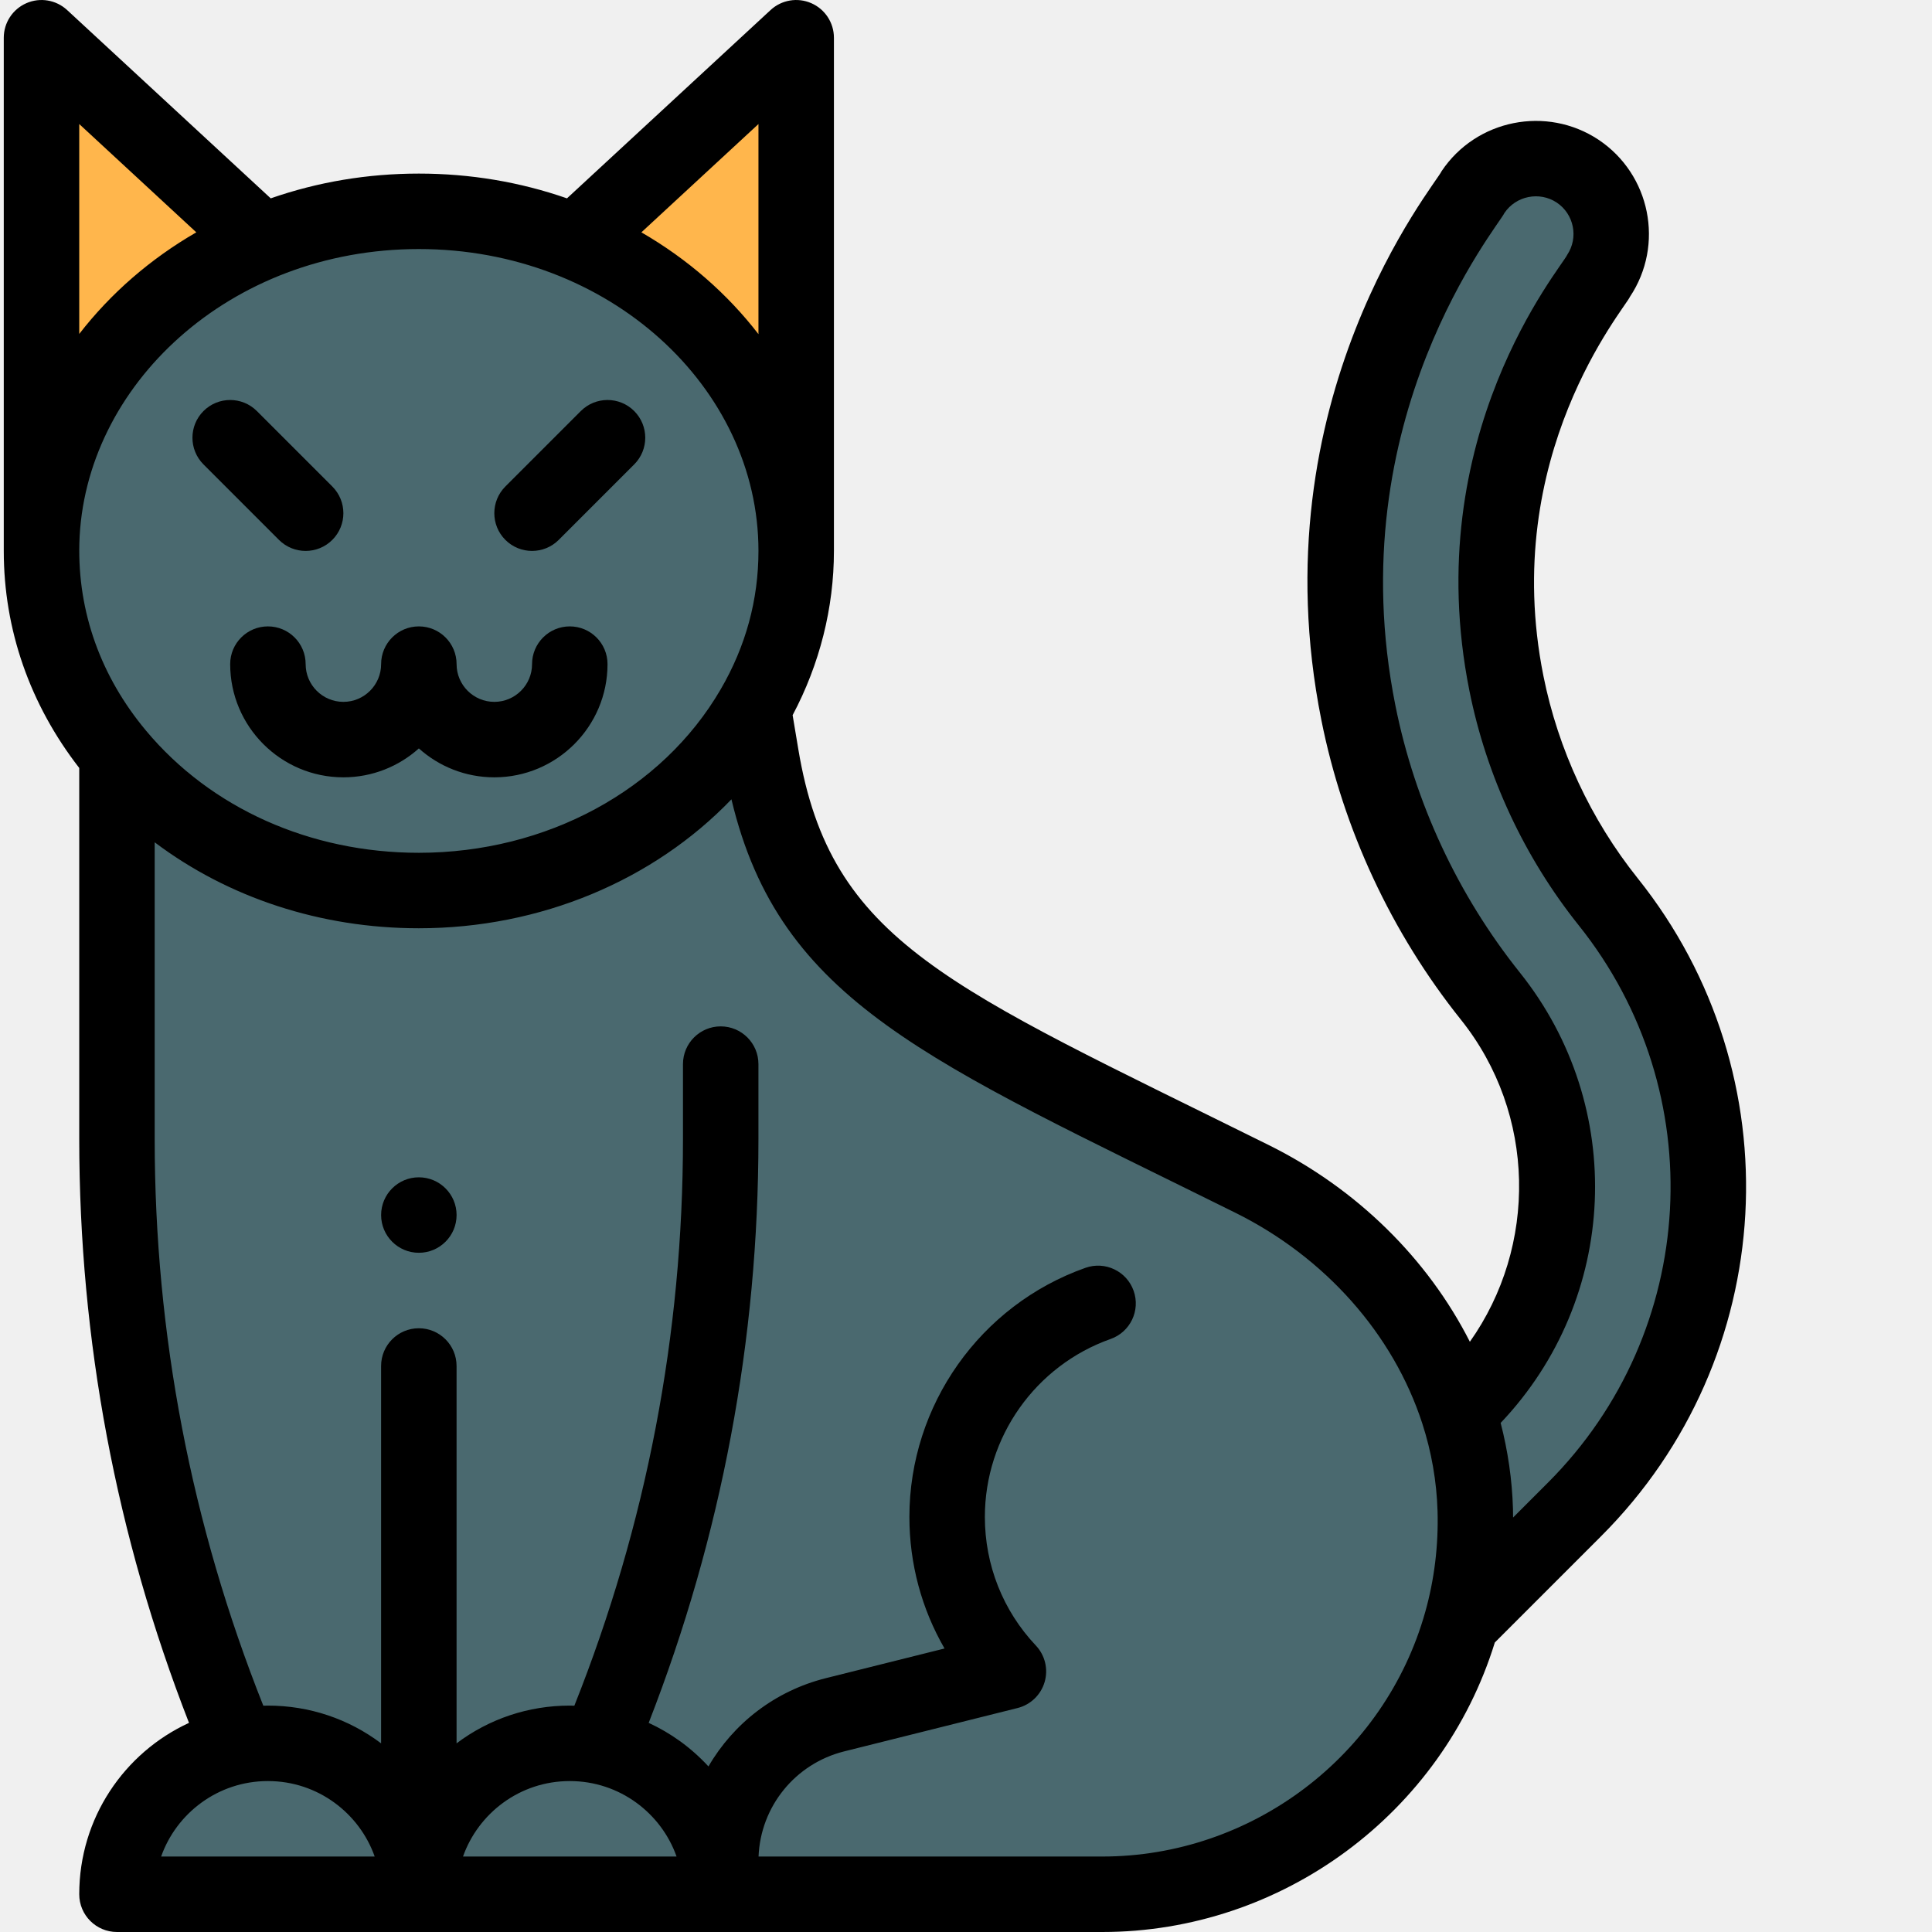
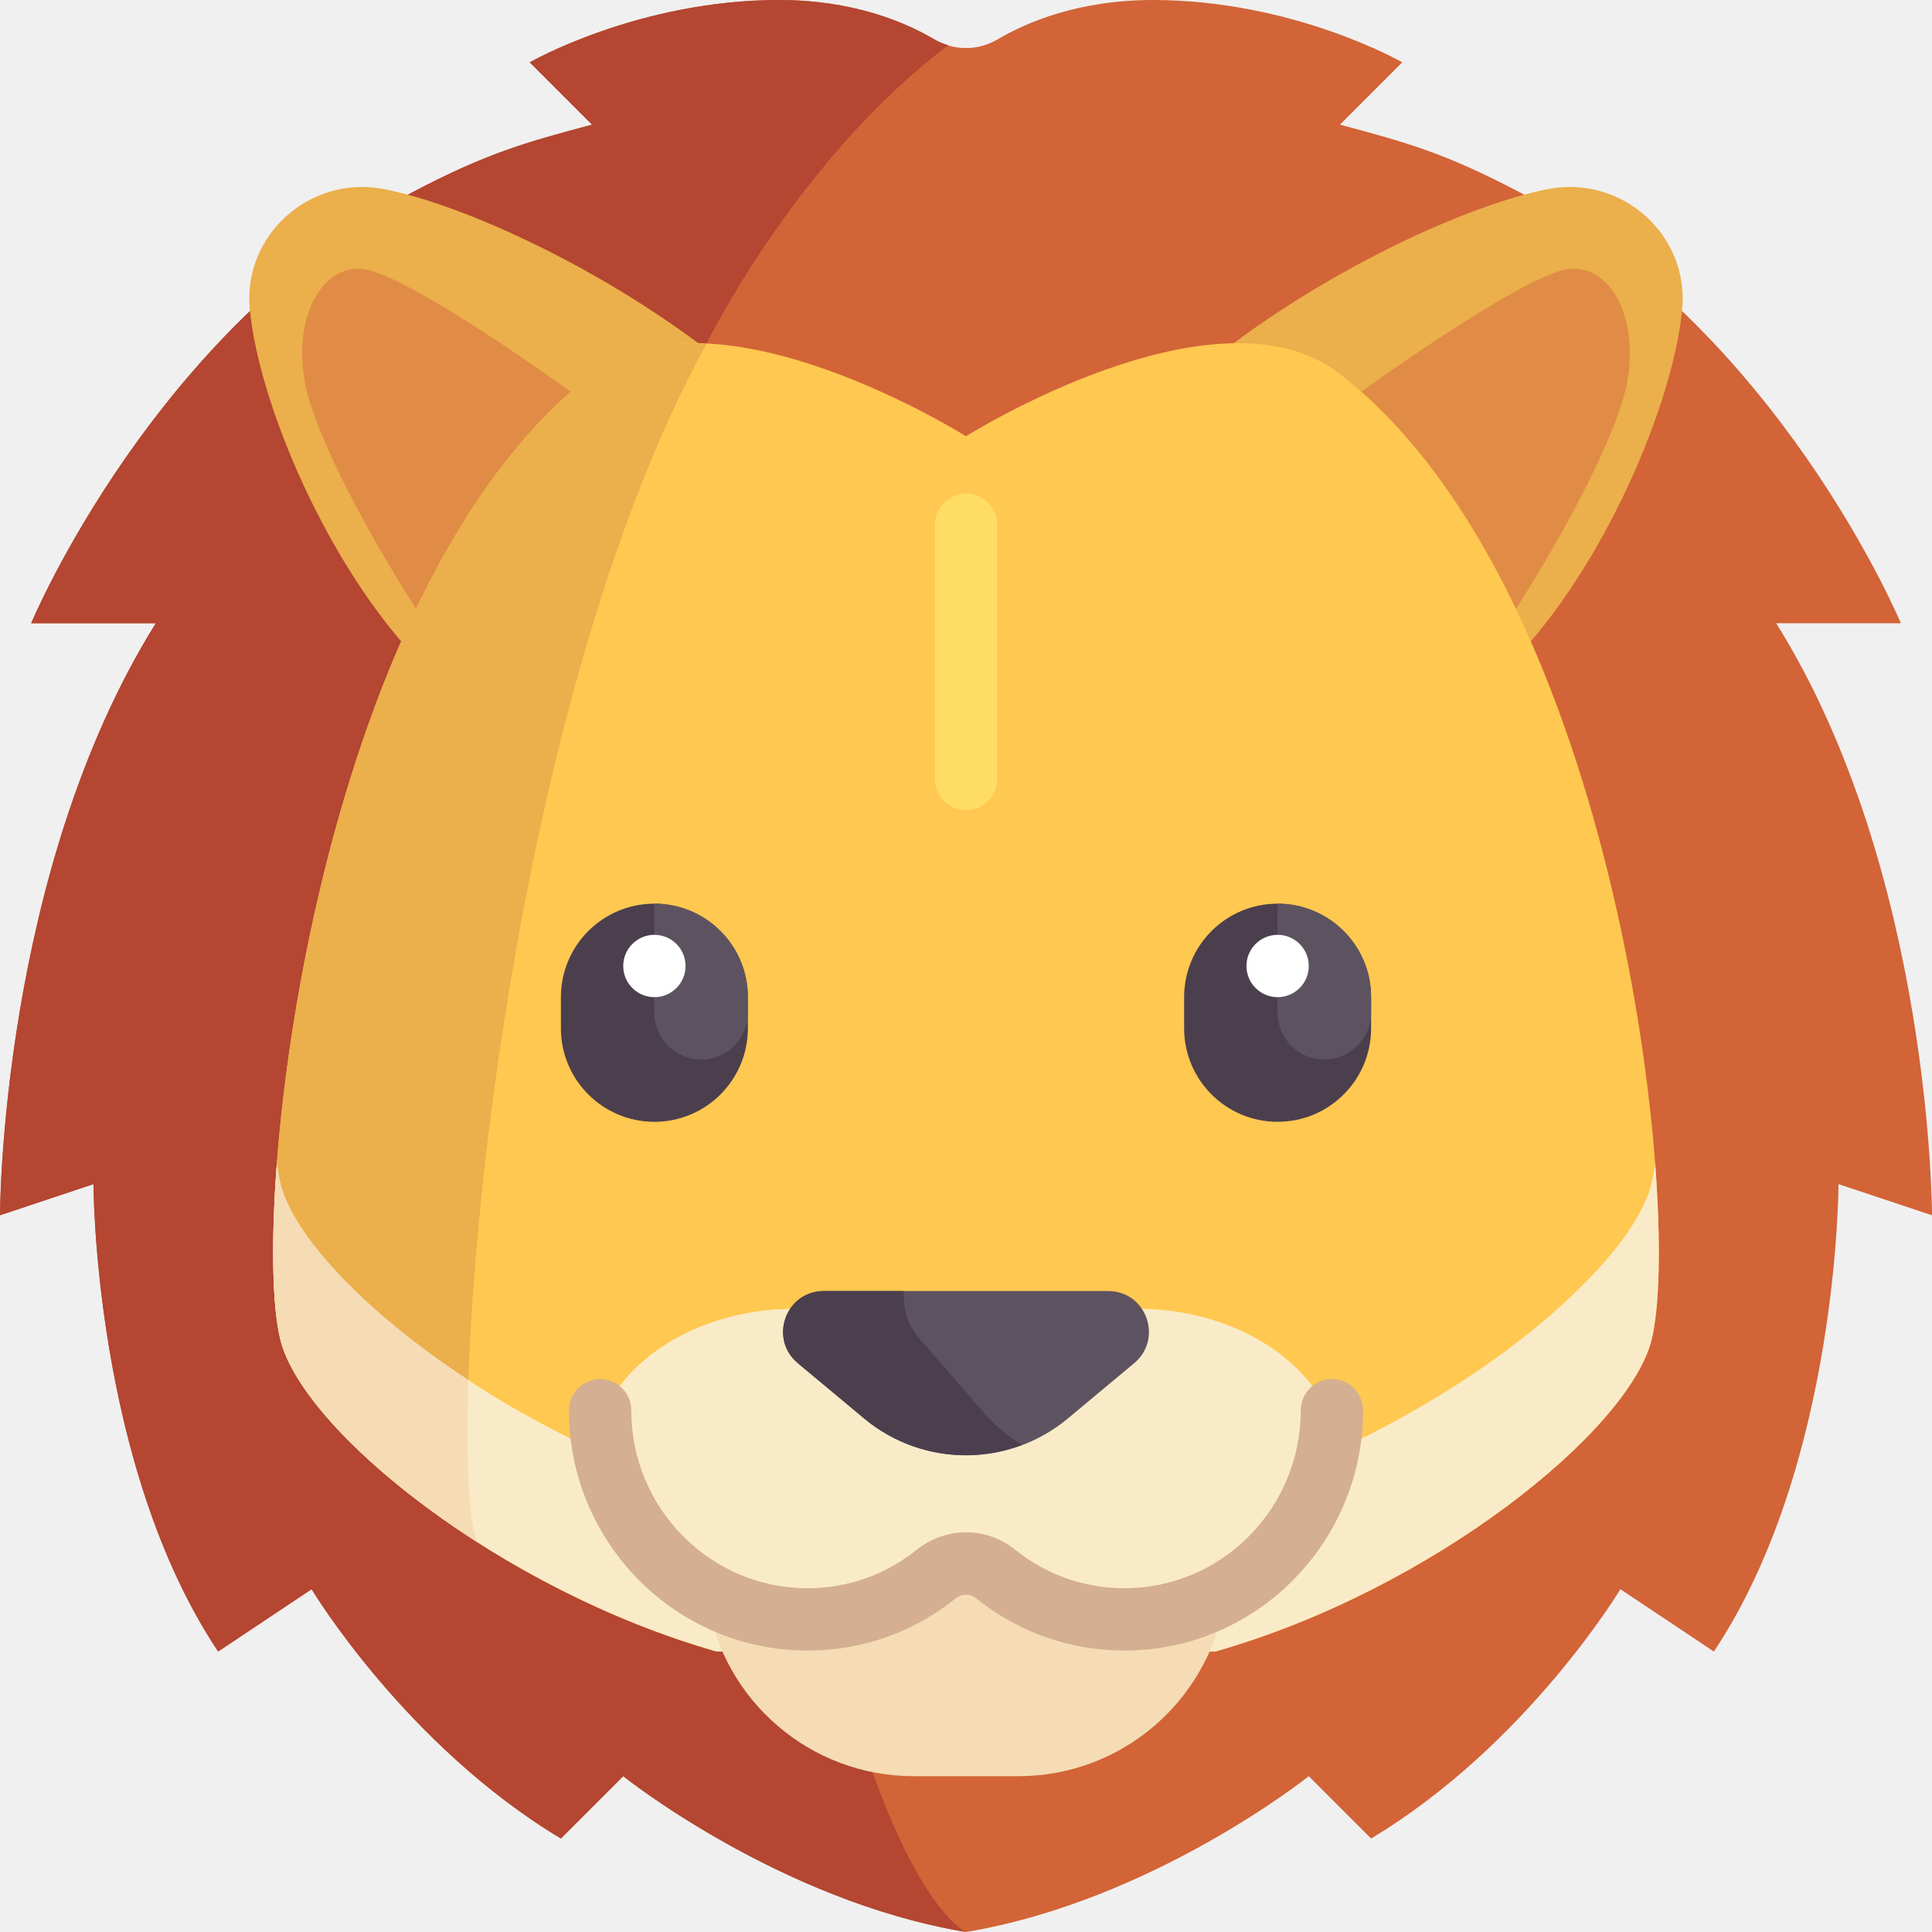
- <svg xmlns="http://www.w3.org/2000/svg" height="200pt" viewBox="0 0 511 512" width="200pt">
-   <path d="m10.5 10v133.68h.031l58.457-79.578zm0 0" fill="#ffb64c" />
-   <path d="m152.008 64.102 58.492 81.898v-136zm0 0" fill="#ffb64c" />
-   <path d="m425.699 238.992c-13.441-16.812-22.77-36.852-26.988-57.93-12.582-62.945 23-104.68 24.43-107.973 6.117-9.18 3.648-21.598-5.543-27.727-9.199-6.09-21.598-3.633-27.738 5.547-1.402 3.273-46.551 57.117-30.371 138 5.461 27.312 17.551 53.27 34.973 75.062 26.508 33.148 23.039 81.199-8.523 110.199-8.629-26.621-28.828-48.961-54.629-61.75-86.398-42.84-120.699-55.742-130.109-112.219l-2.078-12.473c7.27-12.469 11.379-26.668 11.379-41.73 0-49.805-44.883-90-100-90-54.328 0-98.594 39.016-99.969 87.68-.02.773-.031 1.543-.031 2.32 0 20.27 7.441 38.973 20 54.012v101.828c0 91.582 30.797 155.879 32.301 160.902-18.395 3.586-32.301 19.816-32.301 39.258h261.109c45.301 0 83.488-30.461 95.199-72.027l29.961-29.961c43.629-43.629 47.449-112.852 8.93-161.02zm0 0" fill="#4a696f" />
-   <path d="m110.5 312c-5.52 0-10 4.48-10 10s4.48 10 10 10 10-4.48 10-10-4.48-10-10-10zm0 0" />
-   <path d="m20.5 203.516v98.324c0 53.203 9.785 105.242 29.086 154.738-17.121 7.891-29.086 25.195-29.086 45.422 0 5.523 4.477 10 10 10h261.109c47.656 0 90.035-31.418 104.035-76.723l28.195-28.195c47.227-47.227 51.383-122.176 9.668-174.336-12.441-15.562-21.082-34.113-24.992-53.648-11.68-58.418 21.57-97.309 22.945-100.461 9.172-13.762 5.441-32.422-8.344-41.613-13.758-9.109-32.406-5.375-41.574 8.332-1.445 3.379-48.938 60.16-31.859 145.516 5.773 28.879 18.555 56.316 36.965 79.344 20.02 25.035 20.293 60.066 2.383 85.367-11.199-22.047-29.965-40.562-53.281-52.121-84.934-42.113-116.141-53.609-124.688-104.906l-1.508-9.031c7.164-13.48 10.945-28.445 10.945-43.523v-136c0-3.973-2.355-7.57-5.996-9.16-3.641-1.594-7.879-.879-10.793 1.82l-53.953 49.902c-12.508-4.352-25.68-6.562-39.258-6.562s-26.754 2.211-39.254 6.562l-53.957-49.902c-2.918-2.699-7.156-3.414-10.797-1.82-3.641 1.594-5.992 5.188-5.992 9.16v136c0 20.836 6.906 40.641 20 57.516zm21.703 288.484c4.035-11.43 15.027-20 28.297-20 13.316 0 24.277 8.613 28.297 20zm80 0c4.016-11.383 14.973-20 28.297-20 13.18 0 24.234 8.488 28.297 20zm280.066-234.273c-16.422-20.543-27.824-45.016-32.977-70.777-15.219-76.09 27.5-127.27 28.879-130.48 3.062-4.574 9.301-5.82 13.879-2.789 4.582 3.059 5.824 9.277 2.766 13.867-1.383 3.199-39.434 47.84-25.914 115.477 4.535 22.656 14.559 44.168 28.988 62.211 35.34 44.195 31.816 107.695-8.191 147.703l-9.219 9.223c-.008-.777-.004-1.551-.027-2.332-.23-7.672-1.336-15.293-3.266-22.738 31.312-32.98 33.504-83.824 5.082-119.363zm-75.402 63.656c23.812 11.801 41.875 32.168 49.562 55.875 2.438 7.523 3.797 15.32 4.035 23.16.262 9.148-.84 18.18-3.281 26.844-10.738 38.117-45.926 64.738-85.574 64.738h-91.086c.539-13.266 9.719-24.625 22.703-27.867l45.941-11.488c3.445-.863 6.172-3.488 7.172-6.898.996-3.41.109-7.09-2.332-9.672-8.711-9.223-13.508-21.324-13.508-34.074 0-21.156 13.395-40.109 33.332-47.16 5.207-1.844 7.938-7.555 6.094-12.762-1.84-5.207-7.555-7.934-12.762-6.094-27.91 9.871-46.664 36.402-46.664 66.016 0 12.402 3.242 24.375 9.312 34.867l-31.438 7.859c-13.492 3.375-24.516 12.012-31.125 23.395-4.66-5.047-10.016-8.859-15.84-11.543 19.301-49.496 29.086-101.531 29.086-154.738v-19.84c0-5.52-4.477-10-10-10-5.523 0-10 4.48-10 10v19.84c0 51.684-9.688 102.207-28.785 150.191-.406-.012-.809-.031-1.215-.031-10.965 0-21.387 3.516-30 10.004v-100.004c0-5.52-4.477-10-10-10-5.52 0-10 4.48-10 10v100.004c-8.609-6.488-19.035-10.004-30-10.004-.402 0-.805.02-1.211.031-19.098-47.984-28.789-98.508-28.789-150.191v-78.621c19.473 14.668 43.957 22.781 70 22.781 32.242 0 62.23-12.699 82.844-34.172 12.836 53.863 52.297 69.266 133.527 109.555zm-126.367-232.832c-8.215-10.648-18.715-19.863-31.027-26.98l31.027-28.699zm0 57.449c0 12.945-3.371 25.293-10.023 36.699-15.551 26.711-46.195 43.301-79.977 43.301-28.781 0-55.145-11.809-72.324-32.398-11.898-14.25-18.121-31.344-17.648-49.637 1.18-41.758 39.781-77.965 89.973-77.965 50.469 0 90 36.715 90 80zm-148.977-84.43c-12.137 7.008-22.68 16.148-31.023 26.93v-55.629zm0 0" />
-   <path d="m147.57 143.074 20-20c3.906-3.906 3.906-10.238 0-14.145-3.906-3.902-10.238-3.902-14.145 0l-20 20c-3.902 3.906-3.902 10.238 0 14.145 3.91 3.902 10.238 3.902 14.145 0zm0 0" />
-   <path d="m67.57 108.93c-3.906-3.902-10.238-3.902-14.141 0-3.906 3.906-3.906 10.238 0 14.145l19.996 20c3.906 3.902 10.238 3.902 14.145 0 3.906-3.906 3.906-10.238 0-14.145zm0 0" />
-   <path d="m80.5 176c0-5.52-4.477-10-10-10s-10 4.48-10 10c0 16.543 13.457 30 30 30 7.676 0 14.688-2.902 20-7.66 5.312 4.758 12.32 7.66 20 7.66 16.543 0 30-13.457 30-30 0-5.52-4.477-10-10-10s-10 4.48-10 10c0 5.516-4.488 10-10 10-5.516 0-10-4.484-10-10 0-5.52-4.477-10-10-10s-10 4.48-10 10c0 5.516-4.488 10-10 10-5.516 0-10-4.484-10-10zm0 0" />
+ <svg xmlns="http://www.w3.org/2000/svg" version="1.1" id="Capa_1" x="0px" y="0px" viewBox="0 0 512.001 512.001" style="enable-background:new 0 0 512.001 512.001;" xml:space="preserve">
+   <path style="fill:#D26437;" d="M256.005,12.733c2.886-0.001,5.772-0.767,8.372-2.298C272.375,5.726,286.098,0,305.547,0  c37.319,0,66.067,16.516,66.067,16.516l-16.516,16.516c17.752,4.734,27.871,7.57,47.369,17.786  c68.569,35.927,101.276,114.343,101.276,114.343h-33.032C512,231.226,512,322.065,512,322.065l-24.774-8.258  c0,0,0,74.323-33.032,123.871l-24.774-16.516c0,0-24.774,41.29-66.065,66.065l-16.516-16.516c0,0-41.29,33.032-90.839,41.29  c-49.548-8.258-90.839-41.29-90.839-41.29l-16.516,16.516c-41.29-24.774-66.065-66.065-66.065-66.065l-24.774,16.516  C24.775,388.13,24.775,313.807,24.775,313.807l-24.774,8.258c0,0,0-90.839,41.29-156.903H8.259c0,0,32.707-78.416,101.276-114.343  c19.498-10.216,29.617-13.052,47.369-17.786l-16.516-16.516c0,0,28.747-16.516,66.067-16.516c19.449,0,33.172,5.726,41.17,10.436  c2.6,1.531,5.486,2.297,8.372,2.298" />
+   <path style="fill:#B44632;" d="M187.22,91.077c0,0,23.877-48.754,64.061-79.097c-1.255-0.379-2.491-0.858-3.657-1.544  C239.627,5.726,225.904,0,206.455,0c-37.319,0-66.067,16.516-66.067,16.516l16.516,16.516c-17.752,4.734-27.871,7.57-47.369,17.786  C40.966,86.745,8.259,165.161,8.259,165.161h33.032c-41.29,66.065-41.29,156.904-41.29,156.904l24.774-8.258  c0,0,0,74.323,33.032,123.871l24.774-16.516c0,0,24.774,41.29,66.065,66.065l16.516-16.516c0,0,41.29,33.032,90.839,41.29  C256.001,512,196.13,487.226,187.22,91.077z" />
+   <path style="fill:#EBAF4B;" d="M410.232,50.111c19.546-3.79,37.454,12.093,35.567,31.913c-2.343,24.606-20.422,67.997-45.196,93.546  l-79.57-80.086C351.522,71.282,389.392,54.152,410.232,50.111z" />
+   <path style="fill:#E18C46;" d="M342.607,117.198c25.356-19.382,62.841-44.879,73.223-45.922  c11.932-1.199,19.371,15.26,14.706,33.023c-4.05,15.422-19.498,43.71-34.876,66.296L342.607,117.198z" />
+   <path style="fill:#EBAF4B;" d="M101.77,50.111c-19.546-3.79-37.454,12.093-35.567,31.913c2.343,24.606,20.422,67.997,45.196,93.546  l79.57-80.086C160.48,71.282,122.61,54.152,101.77,50.111z" />
+   <path style="fill:#E18C46;" d="M169.395,117.198c-25.356-19.382-62.841-44.879-73.223-45.922  c-11.932-1.199-19.371,15.26-14.706,33.023c4.05,15.422,19.498,43.71,34.876,66.296L169.395,117.198z" />
+   <path style="fill:#FFC850;" d="M355.098,99.097c-32.593-25.35-99.097,16.516-99.097,16.516s-66.504-41.866-99.097-16.516  c-74.323,57.806-90.839,222.968-82.581,256c6.009,24.034,57.806,66.065,115.613,82.581h132.129  c57.806-16.516,109.604-58.546,115.613-82.581C445.936,322.065,429.42,156.903,355.098,99.097z" />
+   <path style="fill:#EBAF4B;" d="M125.236,403.816c-6.343-39.607,8.658-215.343,61.984-312.739c-11.211-0.54-21.899,1.473-30.316,8.02  c-74.323,57.806-90.839,222.968-82.581,256c3.617,14.469,23.889,35.439,52.017,53.458  C125.916,406.944,125.478,405.326,125.236,403.816z" />
+   <path style="fill:#FAEBC8;" d="M437.678,313.701c-6.009,24.034-57.806,66.065-115.613,82.581H189.936  c-57.806-16.516-109.604-58.546-115.613-82.581c-0.376-1.501-0.68-3.363-0.95-5.388c-1.635,21.488-1.146,38.401,0.95,46.784  c6.009,24.034,57.806,66.065,115.613,82.581h132.129c57.806-16.516,109.604-58.546,115.613-82.581  c2.096-8.383,2.585-25.296,0.95-46.784C438.359,310.337,438.054,312.199,437.678,313.701z" />
+   <path style="fill:#F5DCB4;" d="M187.462,424.27c4.287,26.336,27.139,46.44,54.686,46.44h27.705  c27.433,0,50.211-19.938,54.633-46.113l-68.48-11.693L187.462,424.27z" />
+   <path style="fill:#FAEBC8;" d="M301.42,346.839c-19.155,0-35.92,7.742-45.419,19.356c-9.499-11.614-26.265-19.356-45.419-19.356  c-29.645,0-53.677,18.486-53.677,41.29s24.032,41.29,53.677,41.29c19.155,0,35.92-7.742,45.419-19.356  c9.499,11.614,26.265,19.356,45.419,19.356c29.645,0,53.677-18.486,53.677-41.29S331.066,346.839,301.42,346.839z" />
+   <path style="fill:#D4AF91;" d="M298.017,437.411c-14.427,0-28.016-4.782-39.298-13.827c-1.597-1.282-3.831-1.282-5.444,0  c-11.274,9.044-24.863,13.827-39.29,13.827c-34.855,0-63.21-28.56-63.21-63.665c0-4.56,3.694-8.258,8.258-8.258  s8.258,3.698,8.258,8.258c0,26,20.944,47.149,46.694,47.149c10.629,0,20.645-3.524,28.96-10.198c7.694-6.161,18.427-6.161,26.105,0  c8.323,6.673,18.339,10.198,28.968,10.198c25.75,0,46.694-21.149,46.694-47.149c0-4.56,3.694-8.258,8.258-8.258  s8.258,3.698,8.258,8.258C361.227,408.851,332.872,437.411,298.017,437.411z" />
+   <path style="fill:#5D5360;" d="M211.445,361.269l17.541,14.625c15.648,13.046,38.383,13.046,54.03,0l17.541-14.624  c7.771-6.479,3.24-19.128-6.877-19.128c-22.403,0-52.954,0-75.358-0.001C208.205,342.141,203.674,354.79,211.445,361.269z" />
+   <path style="fill:#FFDC64;" d="M256.001,214.71c-4.565,0-8.258-3.698-8.258-8.258v-67.419c0-4.56,3.694-8.258,8.258-8.258  s8.258,3.698,8.258,8.258v67.419C264.259,211.012,260.566,214.71,256.001,214.71z" />
+   <path style="fill:#4B3F4E;" d="M173.42,297.29L173.42,297.29c-13.682,0-24.774-11.092-24.774-24.774v-8.258  c0-13.682,11.092-24.774,24.774-24.774l0,0c13.682,0,24.774,11.092,24.774,24.774v8.258  C198.195,286.199,187.103,297.29,173.42,297.29z" />
+   <path style="fill:#5D5360;" d="M173.42,239.484v28.903c0,6.841,5.546,12.387,12.387,12.387c6.841,0,12.387-5.546,12.387-12.387  v-4.129C198.195,250.576,187.103,239.484,173.42,239.484z" />
+   <circle style="fill:#FFFFFF;" cx="173.421" cy="256" r="8.258" />
+   <path style="fill:#4B3F4E;" d="M338.582,297.29L338.582,297.29c-13.682,0-24.774-11.092-24.774-24.774v-8.258  c0-13.682,11.092-24.774,24.774-24.774l0,0c13.682,0,24.774,11.092,24.774,24.774v8.258  C363.356,286.199,352.264,297.29,338.582,297.29z" />
+   <path style="fill:#5D5360;" d="M338.582,239.484v28.903c0,6.841,5.546,12.387,12.387,12.387s12.387-5.546,12.387-12.387v-4.129  C363.356,250.576,352.264,239.484,338.582,239.484z" />
+   <circle style="fill:#FFFFFF;" cx="338.581" cy="256" r="8.258" />
+   <path style="fill:#4B3F4E;" d="M260.953,374.633l-17.542-20.173c-2.924-3.363-4.101-7.929-3.9-12.319c-7.473,0-14.69,0-21.189,0  c-10.117,0-14.648,12.649-6.878,19.128l17.541,14.625c11.942,9.957,27.993,12.257,41.891,7.016  C267.386,380.768,264.009,378.147,260.953,374.633z" />
+   <path style="fill:#F5DCB4;" d="M74.324,313.701c-0.376-1.501-0.68-3.363-0.95-5.388c-1.635,21.488-1.146,38.401,0.95,46.784  c3.617,14.469,23.889,35.438,52.017,53.458c-0.424-1.611-0.862-3.229-1.104-4.739c-1.26-7.866-1.661-21.163-1.104-38.088  C97.159,348.036,77.845,327.788,74.324,313.701z" />
+   <g>
+ </g>
+   <g>
+ </g>
+   <g>
+ </g>
+   <g>
+ </g>
+   <g>
+ </g>
+   <g>
+ </g>
+   <g>
+ </g>
+   <g>
+ </g>
+   <g>
+ </g>
+   <g>
+ </g>
+   <g>
+ </g>
+   <g>
+ </g>
+   <g>
+ </g>
+   <g>
+ </g>
+   <g>
+ </g>
</svg>
